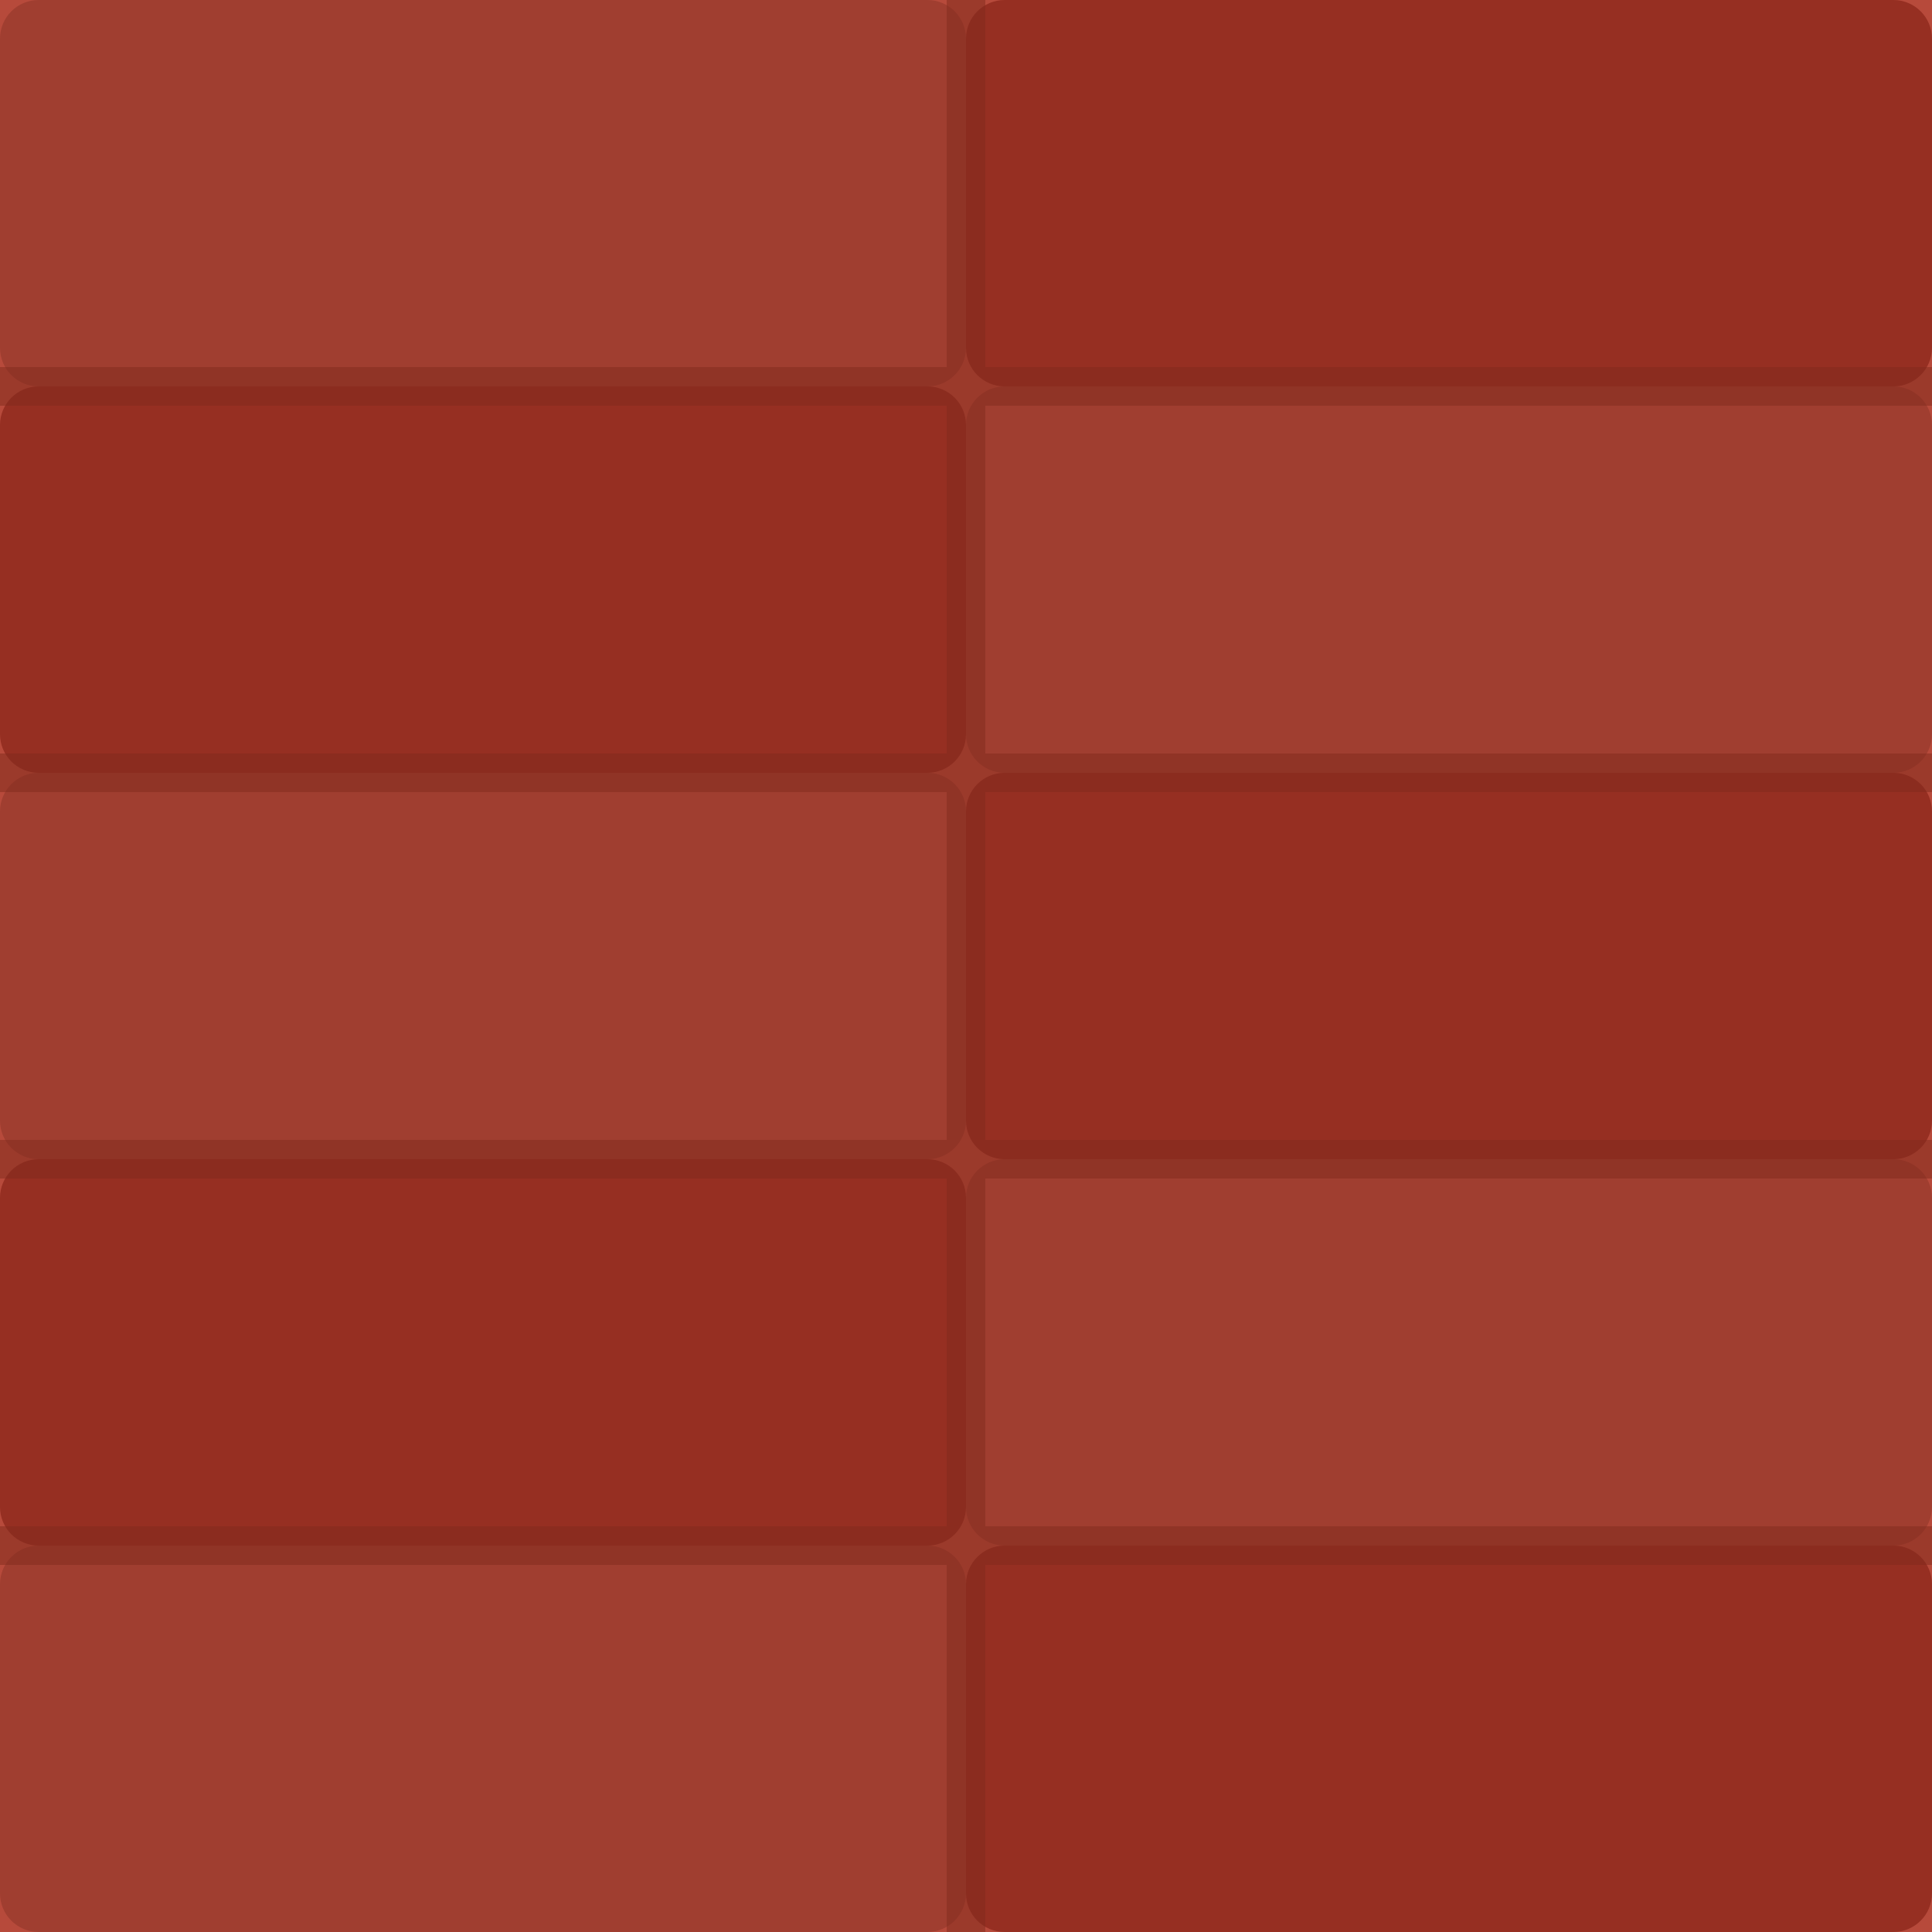
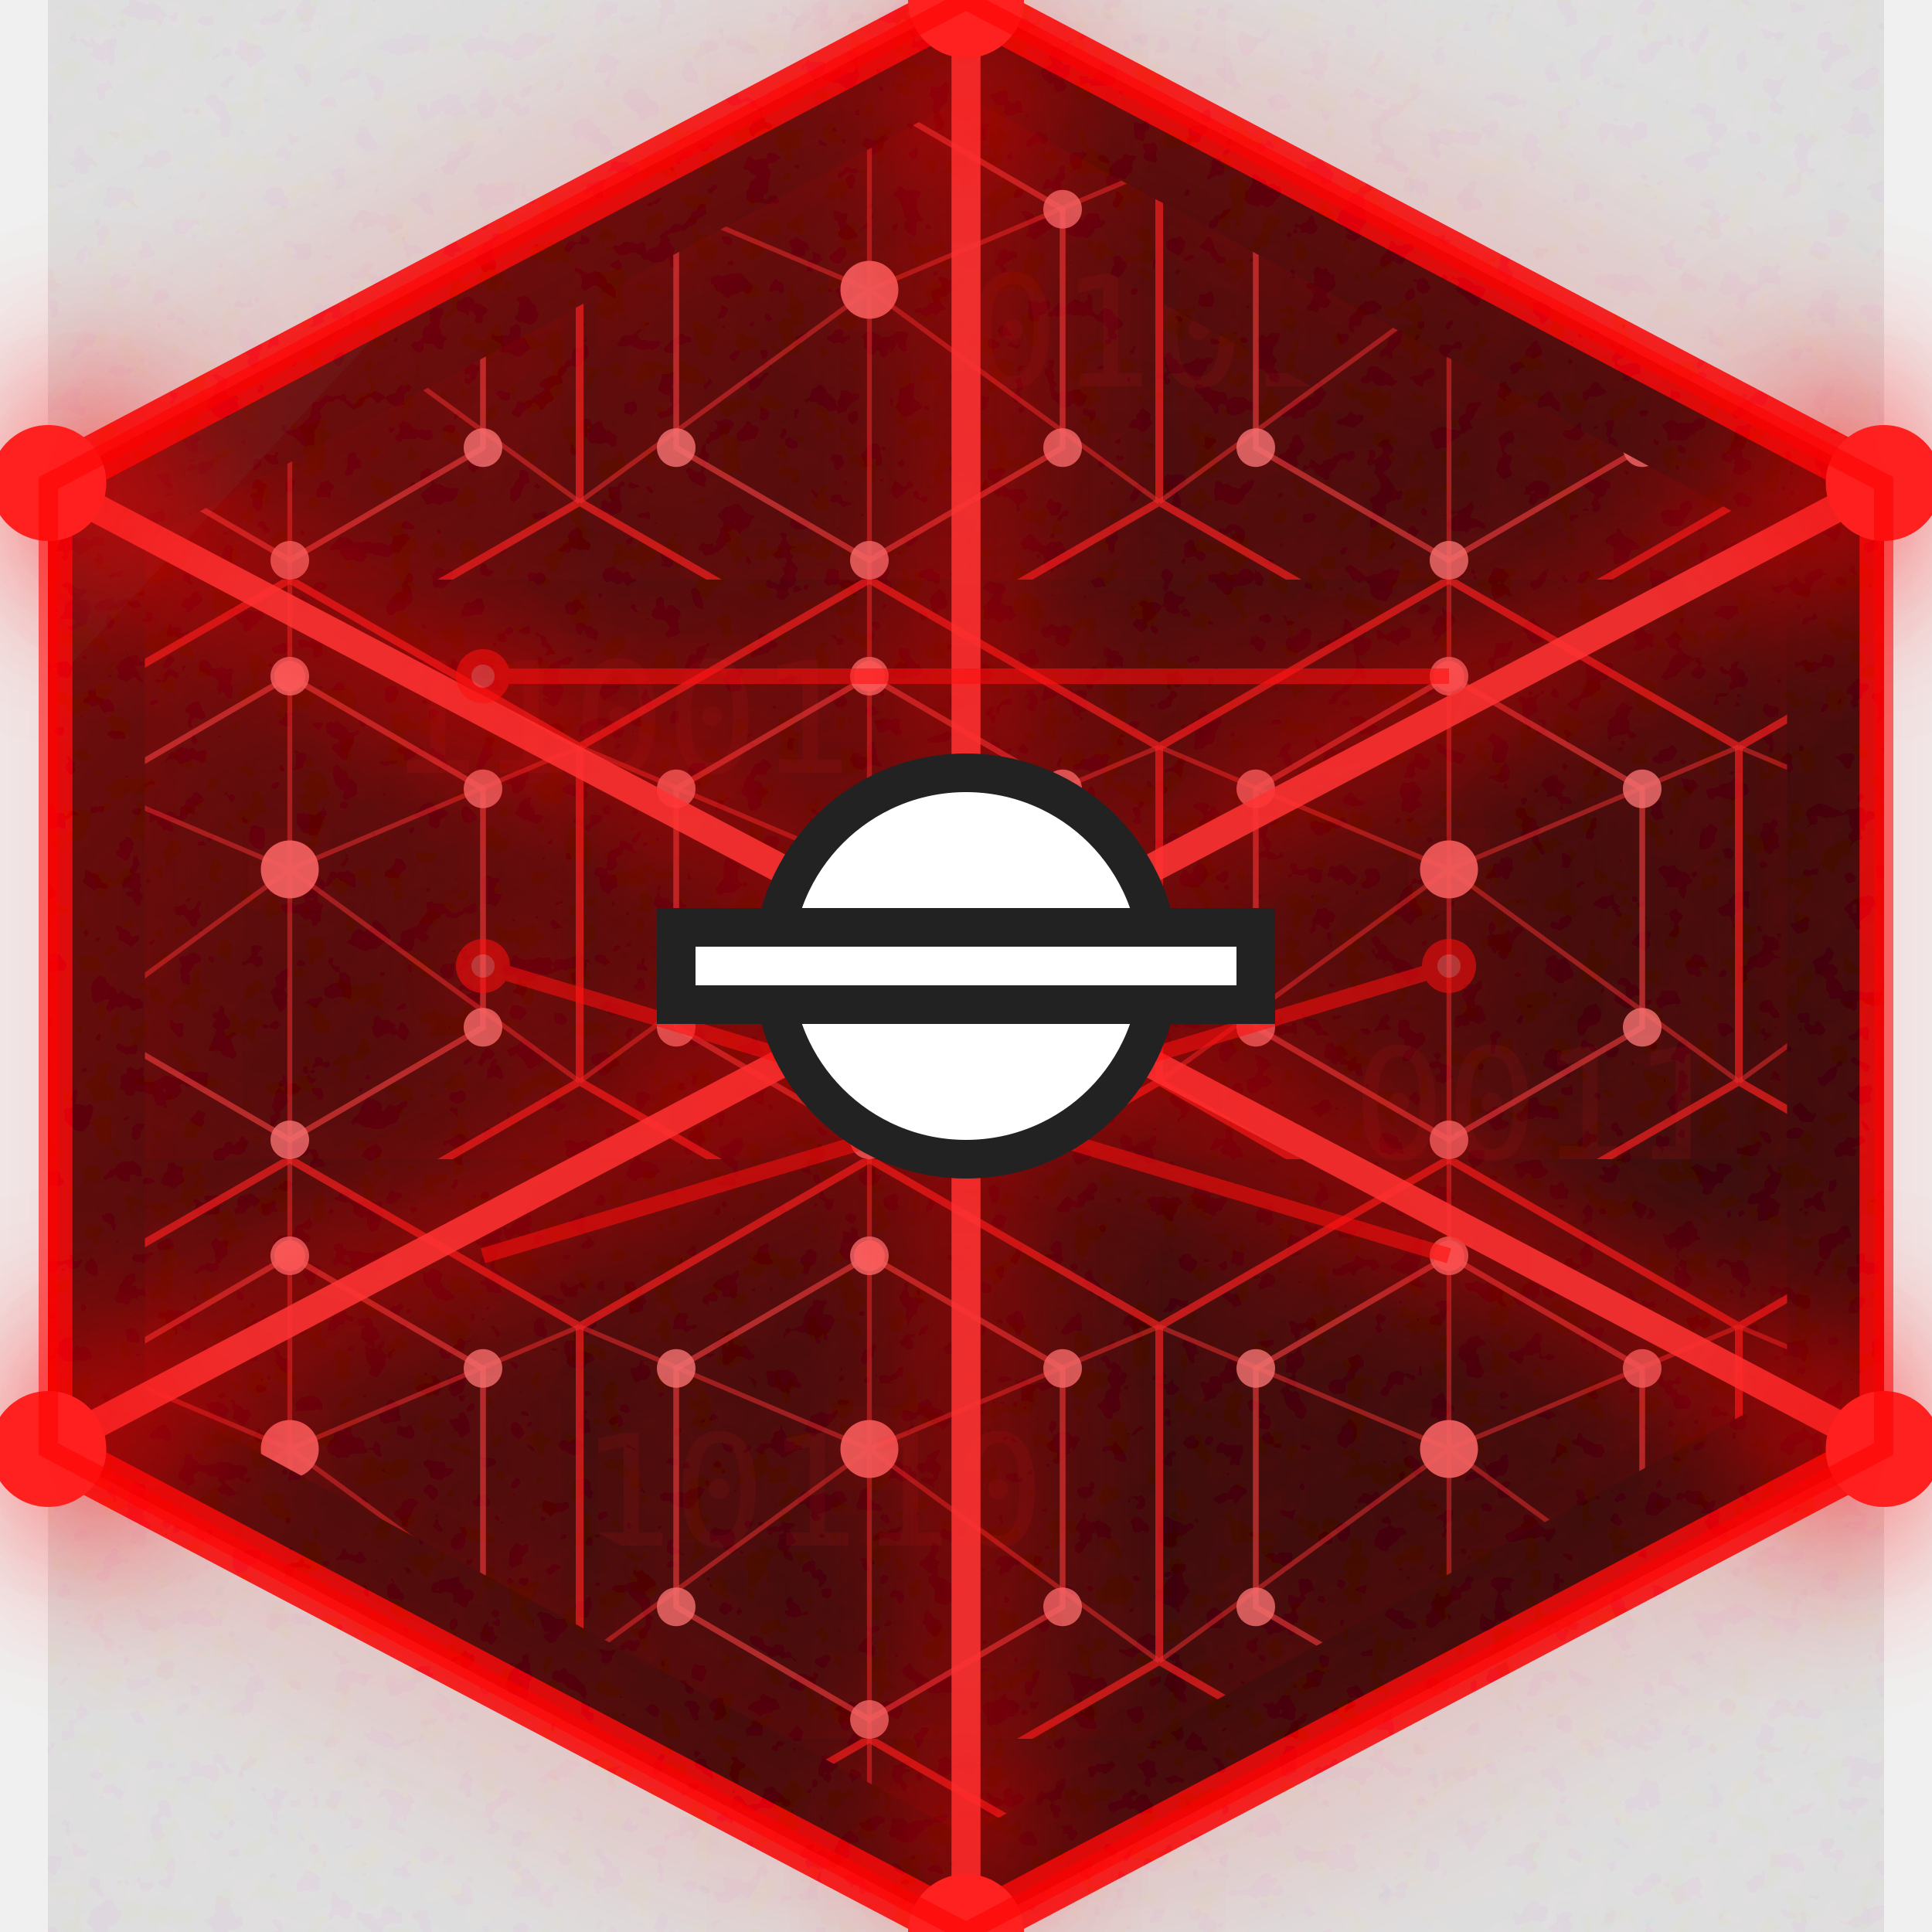
- <svg xmlns="http://www.w3.org/2000/svg" width="100" height="100">
-   <pattern id="brick-pattern" patternUnits="userSpaceOnUse" width="100" height="100">
-     <rect width="100%" height="100%" fill="#b74a3b" />
-     <rect x="0" y="0" width="50" height="20" fill="#a03e30" rx="2" ry="2" />
-     <rect x="50" y="0" width="50" height="20" fill="#962f22" rx="2" ry="2" />
-     <rect x="0" y="20" width="50" height="20" fill="#962f22" rx="2" ry="2" />
-     <rect x="50" y="20" width="50" height="20" fill="#a03e30" rx="2" ry="2" />
-     <rect x="0" y="40" width="50" height="20" fill="#a03e30" rx="2" ry="2" />
-     <rect x="50" y="40" width="50" height="20" fill="#962f22" rx="2" ry="2" />
-     <rect x="0" y="60" width="50" height="20" fill="#962f22" rx="2" ry="2" />
-     <rect x="50" y="60" width="50" height="20" fill="#a03e30" rx="2" ry="2" />
-     <rect x="0" y="80" width="50" height="20" fill="#a03e30" rx="2" ry="2" />
-     <rect x="50" y="80" width="50" height="20" fill="#962f22" rx="2" ry="2" />
-     <path d="M0 20 h100 M0 40 h100 M0 60 h100 M0 80 h100 M50 0 v100" stroke="#802a1d" stroke-width="2" stroke-opacity="0.5" />
-   </pattern>
-   <rect width="100%" height="100%" fill="url(#brick-pattern)" />
+ <svg xmlns="http://www.w3.org/2000/svg" width="100" height="100" viewBox="0 0 100 100" preserveAspectRatio="none">
+   <defs>
+     <linearGradient id="tile-grad" x1="0%" y1="0%" x2="100%" y2="100%">
+       <stop offset="0%" stop-color="#700808" />
+       <stop offset="35%" stop-color="#4A0505" />
+       <stop offset="65%" stop-color="#380303" />
+       <stop offset="100%" stop-color="#250202" />
+     </linearGradient>
+     <filter id="neon-glow" x="-20%" y="-20%" width="140%" height="140%">
+       <feGaussianBlur in="SourceGraphic" stdDeviation="3.5" result="blur" />
+       <feColorMatrix in="blur" type="matrix" values="         1.5 0 0 0 1         0 0.1 0 0 0         0 0 0.1 0 0         0 0 0 1.5 0       " result="neon" />
+       <feMerge>
+         <feMergeNode in="neon" />
+         <feMergeNode in="SourceGraphic" />
+       </feMerge>
+     </filter>
+     <filter id="pulse-glow" x="-30%" y="-30%" width="160%" height="160%">
+       <feGaussianBlur in="SourceGraphic" stdDeviation="5" result="blur" />
+       <feColorMatrix in="blur" type="matrix" values="         2 0 0 0 1         0 0 0 0 0         0 0 0 0 0         0 0 0 2 0       " result="intense-neon" />
+       <feMerge>
+         <feMergeNode in="intense-neon" />
+         <feMergeNode in="SourceGraphic" />
+       </feMerge>
+     </filter>
+     <filter id="digital-noise" x="0%" y="0%" width="100%" height="100%">
+       <feTurbulence type="fractalNoise" baseFrequency="0.65" numOctaves="3" stitchTiles="stitch" result="noise" />
+       <feColorMatrix in="noise" type="matrix" values="         0.1 0 0 0 0         0 0.05 0 0 0         0 0 0.05 0 0         0 0 0 0.05 1       " result="colorNoise" />
+       <feComposite in="SourceGraphic" in2="colorNoise" operator="arithmetic" k1="0" k2="1" k3="0.1" k4="0" />
+     </filter>
+     <pattern id="circuit-inner" patternUnits="userSpaceOnUse" width="30" height="30">
+       <path d="M15 0 L30 8.66 L30 25.98 L15 34.64 L0 25.98 L0 8.66 Z" fill="none" stroke="#FF2222" stroke-width="0.4" opacity="0.7" filter="url(#neon-glow)">
+         <animate attributeName="opacity" values="0.7;0.95;0.7" dur="2.5s" repeatCount="indefinite" />
+       </path>
+       <path d="M15 5 L25 10.83 L25 23.17 L15 29 L5 23.17 L5 10.83 Z" fill="none" stroke="#FF4444" stroke-width="0.3" opacity="0.6" filter="url(#neon-glow)">
+         <animate attributeName="opacity" values="0.6;0.9;0.6" dur="3s" repeatCount="indefinite" />
+       </path>
+       <path d="M15 15 L15 0 M15 15 L30 8.66 M15 15 L30 25.98 M15 15 L15 34.64 M15 15 L0 25.98 M15 15 L0 8.66" stroke="#FF3333" stroke-width="0.25" opacity="0.5" filter="url(#neon-glow)">
+         <animate attributeName="opacity" values="0.5;0.8;0.5" dur="3.5s" repeatCount="indefinite" />
+       </path>
+       <circle cx="15" cy="5" r="0.8" fill="#FF3333" filter="url(#neon-glow)">
+         <animate attributeName="cx" values="15;25;25;15;5;5;15" dur="6s" repeatCount="indefinite" />
+         <animate attributeName="cy" values="5;10.83;23.17;29;23.17;10.83;5" dur="6s" repeatCount="indefinite" />
+         <animate attributeName="r" values="0.8;1.2;0.8" dur="2s" repeatCount="indefinite" />
+       </circle>
+       <circle cx="15" cy="15" r="1.5" fill="#FF6666" opacity="0.9" filter="url(#neon-glow)">
+         <animate attributeName="r" values="1.5;2;1.5" dur="2s" repeatCount="indefinite" />
+         <animate attributeName="opacity" values="0.9;1;0.9" dur="1.5s" repeatCount="indefinite" />
+       </circle>
+       <circle cx="15" cy="5" r="1" fill="#FF7777" opacity="0.8" filter="url(#neon-glow)">
+         <animate attributeName="r" values="1;1.5;1" dur="3s" repeatCount="indefinite" />
+       </circle>
+       <circle cx="25" cy="10.83" r="1" fill="#FF7777" opacity="0.8" filter="url(#neon-glow)">
+         <animate attributeName="r" values="1;1.5;1" dur="3.2s" repeatCount="indefinite" />
+       </circle>
+       <circle cx="25" cy="23.17" r="1" fill="#FF7777" opacity="0.8" filter="url(#neon-glow)">
+         <animate attributeName="r" values="1;1.5;1" dur="3.4s" repeatCount="indefinite" />
+       </circle>
+       <circle cx="15" cy="29" r="1" fill="#FF7777" opacity="0.8" filter="url(#neon-glow)">
+         <animate attributeName="r" values="1;1.5;1" dur="3.6s" repeatCount="indefinite" />
+       </circle>
+       <circle cx="5" cy="23.17" r="1" fill="#FF7777" opacity="0.8" filter="url(#neon-glow)">
+         <animate attributeName="r" values="1;1.5;1" dur="3.8s" repeatCount="indefinite" />
+       </circle>
+       <circle cx="5" cy="10.83" r="1" fill="#FF7777" opacity="0.8" filter="url(#neon-glow)">
+         <animate attributeName="r" values="1;1.5;1" dur="4s" repeatCount="indefinite" />
+       </circle>
+     </pattern>
+     <pattern id="matrix-overlay" patternUnits="userSpaceOnUse" width="100" height="100">
+       <text x="10" y="10" font-family="monospace" font-size="8" fill="#FF2222" opacity="0.3" filter="url(#neon-glow)">10101</text>
+       <text x="50" y="20" font-family="monospace" font-size="8" fill="#FF2222" opacity="0.3" filter="url(#neon-glow)">01010</text>
+       <text x="20" y="40" font-family="monospace" font-size="8" fill="#FF2222" opacity="0.3" filter="url(#neon-glow)">11001</text>
+       <text x="70" y="60" font-family="monospace" font-size="8" fill="#FF2222" opacity="0.3" filter="url(#neon-glow)">00111</text>
+       <text x="30" y="80" font-family="monospace" font-size="8" fill="#FF2222" opacity="0.3" filter="url(#neon-glow)">10110</text>
+     </pattern>
+   </defs>
+   <g>
+     <path d="M50 0 L97.5 25 L97.5 75 L50 100 L2.5 75 L2.5 25 Z" fill="url(#tile-grad)" filter="url(#digital-noise)" stroke="#FF0000" stroke-width="2.5" stroke-opacity="0.8">
+       <animate attributeName="stroke-opacity" values="0.8;1;0.8" dur="2.5s" repeatCount="indefinite" />
+     </path>
+     <path d="M50 5 L92.5 28 L92.5 72 L50 95 L7.5 72 L7.5 28 Z" fill="url(#circuit-inner)" opacity="0.95" />
+     <path d="M50 10 L87.5 31 L87.5 69 L50 90 L12.5 69 L12.5 31 Z" fill="url(#matrix-overlay)" opacity="0.3" />
+     <g stroke="#FF3333" stroke-width="1.5" filter="url(#neon-glow)" opacity="0.9">
+       <path d="M50 0 L50 100">
+         <animate attributeName="opacity" values="0.9;1;0.9" dur="3s" repeatCount="indefinite" />
+       </path>
+       <path d="M50 50 L2.5 25">
+         <animate attributeName="opacity" values="1;0.8;1" dur="4s" repeatCount="indefinite" />
+       </path>
+       <path d="M50 50 L2.5 75">
+         <animate attributeName="opacity" values="0.8;1;0.8" dur="3.5s" repeatCount="indefinite" />
+       </path>
+       <path d="M50 50 L97.5 25">
+         <animate attributeName="opacity" values="0.8;1;0.8" dur="3.7s" repeatCount="indefinite" />
+       </path>
+       <path d="M50 50 L97.5 75">
+         <animate attributeName="opacity" values="0.9;0.7;0.9" dur="3.2s" repeatCount="indefinite" />
+       </path>
+     </g>
+     <g fill="#FF2222" filter="url(#pulse-glow)">
+       <circle cx="50" cy="0" r="3">
+         <animate attributeName="opacity" values="0.7;1;0.7" dur="1.5s" repeatCount="indefinite" />
+         <animate attributeName="r" values="3;3.8;3" dur="3s" repeatCount="indefinite" />
+       </circle>
+       <circle cx="97.5" cy="25" r="3">
+         <animate attributeName="opacity" values="1;0.7;1" dur="2s" repeatCount="indefinite" />
+         <animate attributeName="r" values="3;3.8;3" dur="2.5s" repeatCount="indefinite" />
+       </circle>
+       <circle cx="97.5" cy="75" r="3">
+         <animate attributeName="opacity" values="0.8;1;0.8" dur="1.8s" repeatCount="indefinite" />
+         <animate attributeName="r" values="3;3.8;3" dur="2.8s" repeatCount="indefinite" />
+       </circle>
+       <circle cx="50" cy="100" r="3">
+         <animate attributeName="opacity" values="0.7;1;0.7" dur="2.2s" repeatCount="indefinite" />
+         <animate attributeName="r" values="3;3.8;3" dur="3.3s" repeatCount="indefinite" />
+       </circle>
+       <circle cx="2.5" cy="75" r="3">
+         <animate attributeName="opacity" values="1;0.7;1" dur="1.7s" repeatCount="indefinite" />
+         <animate attributeName="r" values="3;3.8;3" dur="2.7s" repeatCount="indefinite" />
+       </circle>
+       <circle cx="2.5" cy="25" r="3">
+         <animate attributeName="opacity" values="0.8;1;0.8" dur="2.3s" repeatCount="indefinite" />
+         <animate attributeName="r" values="3;3.8;3" dur="3.5s" repeatCount="indefinite" />
+       </circle>
+     </g>
+     <g stroke="#FF1111" stroke-width="0.8" opacity="0.6" filter="url(#neon-glow)">
+       <path d="M25 35 L75 35">
+         <animate attributeName="opacity" values="0.6;0.9;0.6" dur="2.5s" repeatCount="indefinite" />
+         <animate attributeName="stroke-dashoffset" values="0;10" dur="30s" repeatCount="indefinite" />
+         <animate attributeName="stroke-dasharray" values="1,2;2,1" dur="15s" repeatCount="indefinite" />
+       </path>
+       <path d="M75 50 L25 65">
+         <animate attributeName="opacity" values="0.6;0.9;0.6" dur="3s" repeatCount="indefinite" />
+         <animate attributeName="stroke-dashoffset" values="0;-10" dur="25s" repeatCount="indefinite" />
+         <animate attributeName="stroke-dasharray" values="2,1;1,2" dur="20s" repeatCount="indefinite" />
+       </path>
+       <path d="M25 50 L75 65">
+         <animate attributeName="opacity" values="0.6;0.9;0.6" dur="2.8s" repeatCount="indefinite" />
+         <animate attributeName="stroke-dashoffset" values="0;15" dur="35s" repeatCount="indefinite" />
+         <animate attributeName="stroke-dasharray" values="3,1;1,3" dur="18s" repeatCount="indefinite" />
+       </path>
+       <circle cx="25" cy="35" r="1" fill="#FF5555">
+         <animate attributeName="cx" values="25;75;25" dur="4s" repeatCount="indefinite" />
+       </circle>
+       <circle cx="75" cy="50" r="1" fill="#FF5555">
+         <animate attributeName="cx" values="75;25;75" dur="3.5s" repeatCount="indefinite" />
+         <animate attributeName="cy" values="50;65;50" dur="3.5s" repeatCount="indefinite" />
+       </circle>
+       <circle cx="25" cy="50" r="1" fill="#FF5555">
+         <animate attributeName="cx" values="25;75;25" dur="5s" repeatCount="indefinite" />
+         <animate attributeName="cy" values="50;65;50" dur="5s" repeatCount="indefinite" />
+       </circle>
+     </g>
+     <path d="M50 0 L97.5 25 L97.5 75 L50 100 L2.5 75 L2.5 25 Z" fill="none" stroke="#FF0000" stroke-width="1" opacity="0.6" filter="url(#pulse-glow)">
+       <animate attributeName="opacity" values="0.6;1;0.6" dur="4s" repeatCount="indefinite" />
+     </path>
+     <g transform="translate(50, 50)">
+       <circle cx="0" cy="0" r="10" fill="#FFFFFF" stroke="#222222" stroke-width="2" />
+       <rect x="-15" y="-2" width="30" height="4" fill="#FFFFFF" stroke="#222222" stroke-width="2" />
+     </g>
+   </g>
</svg>
